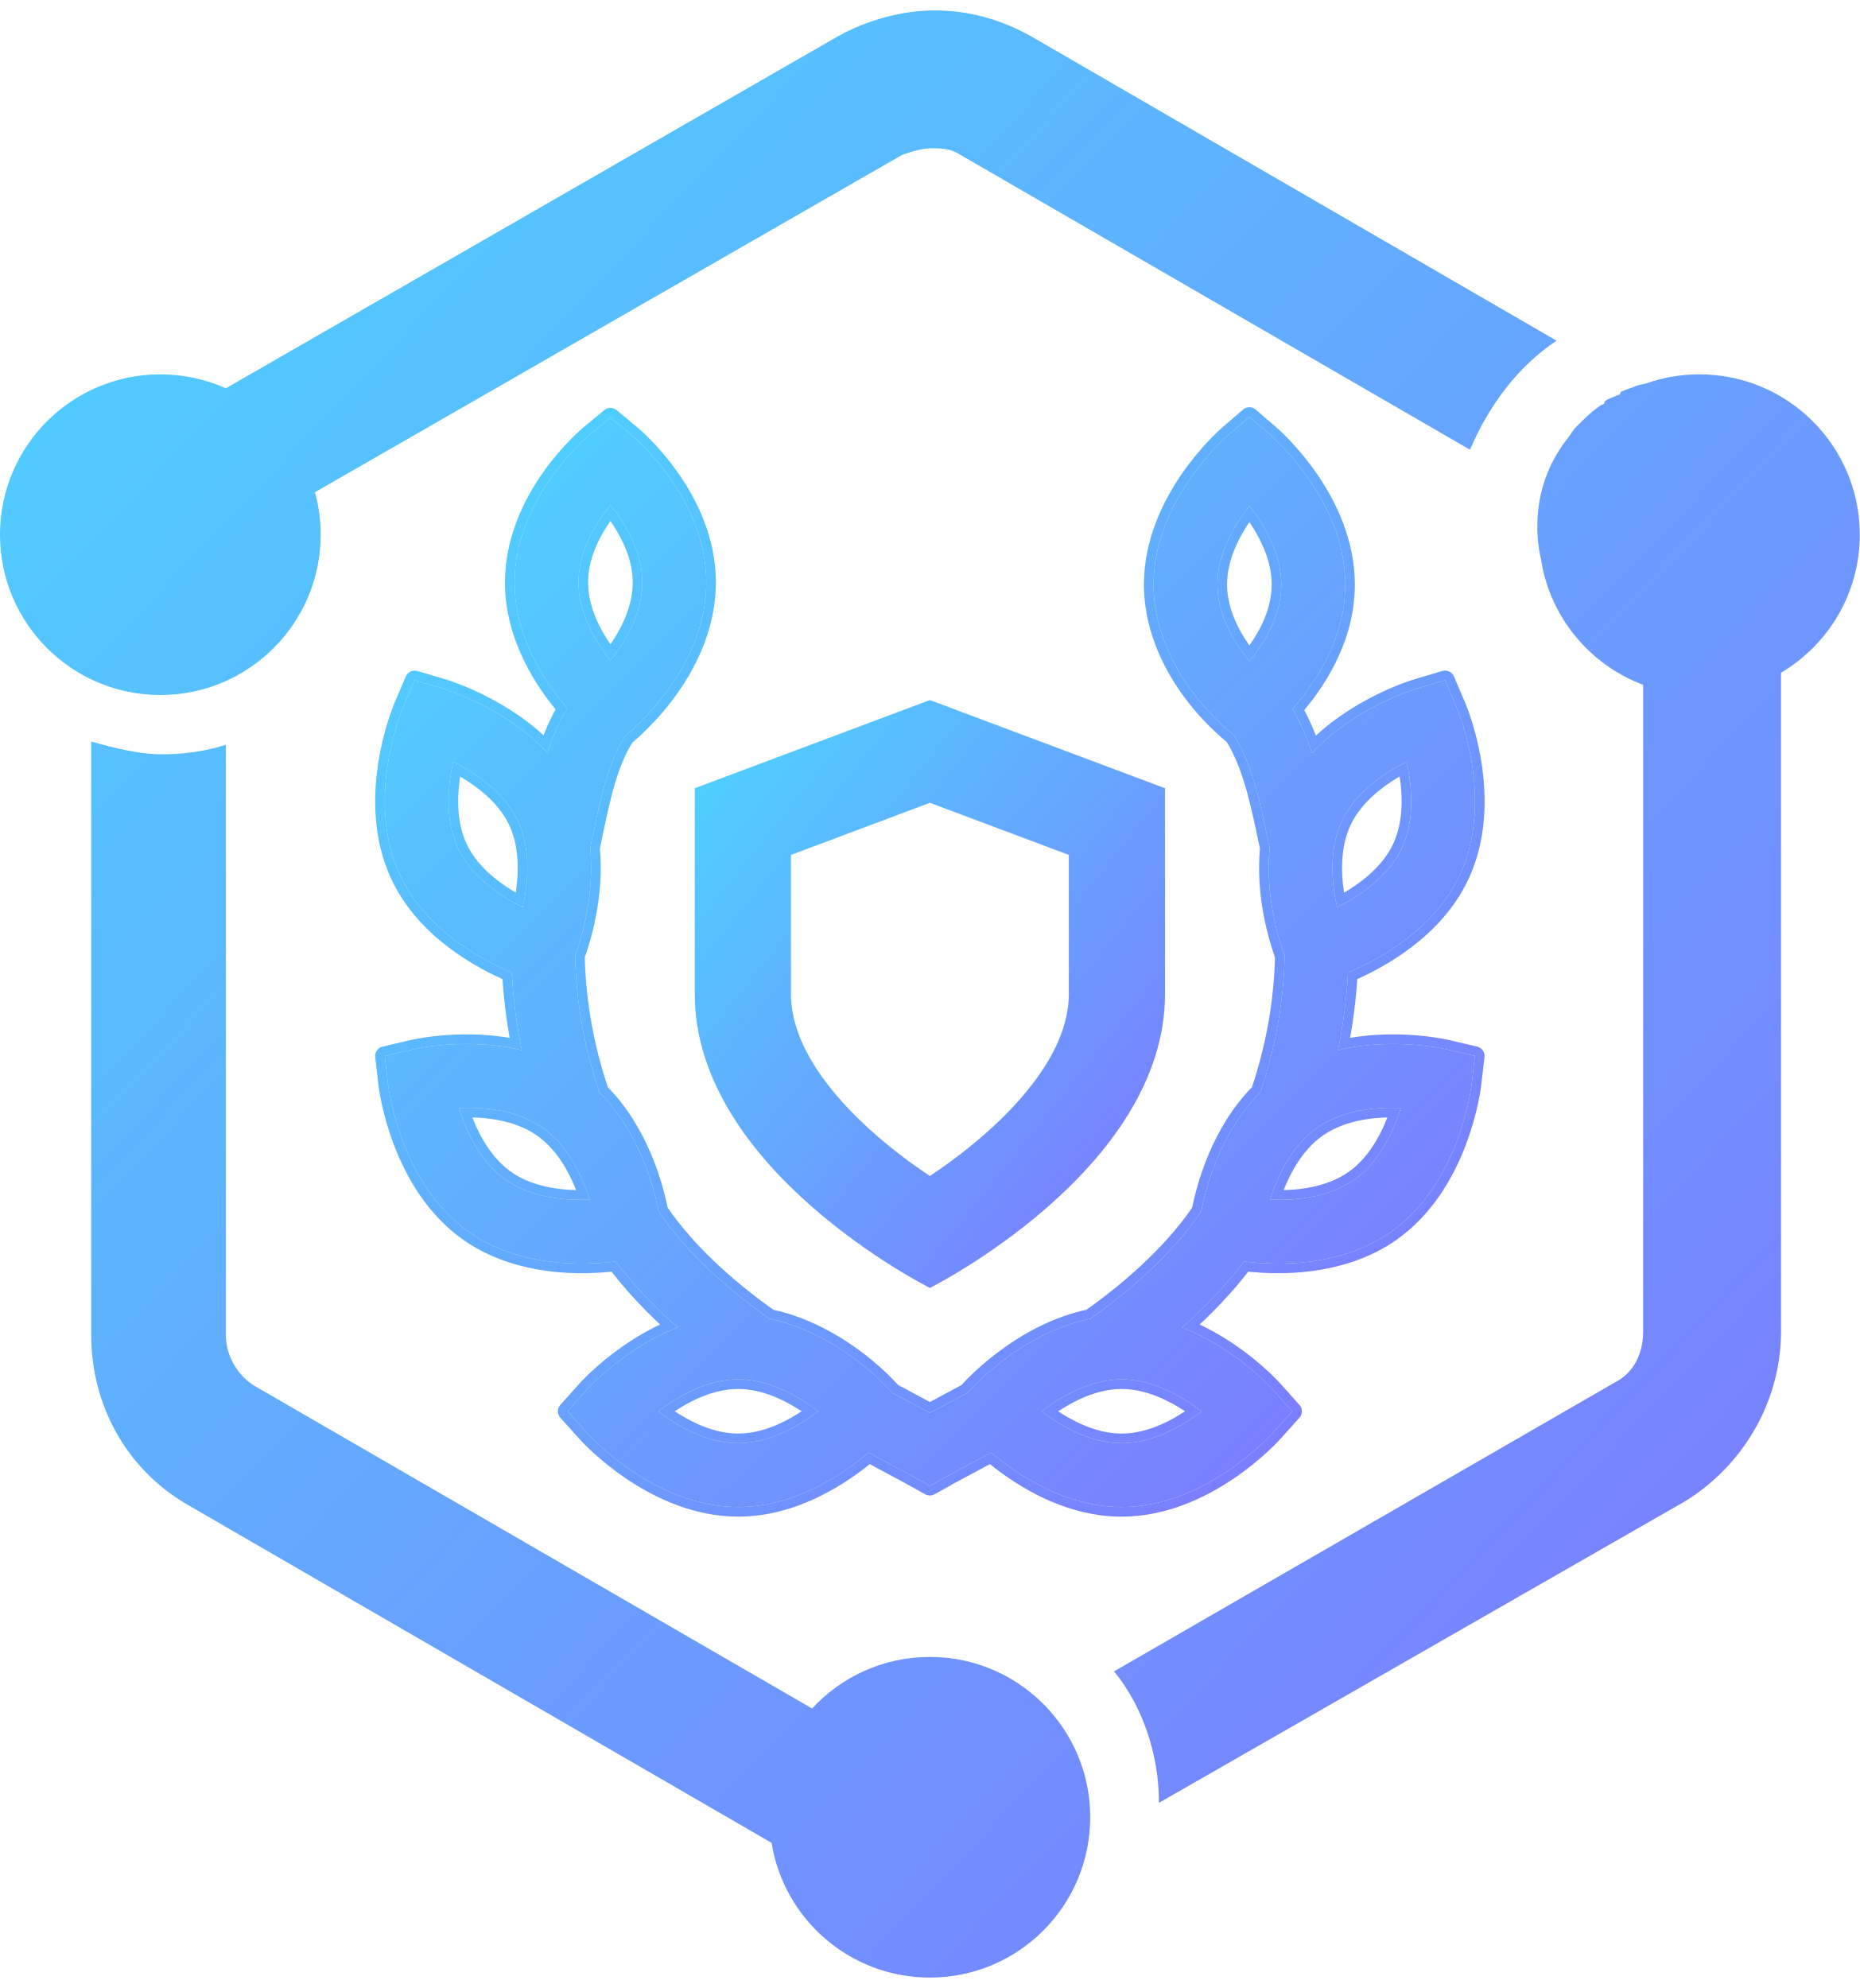
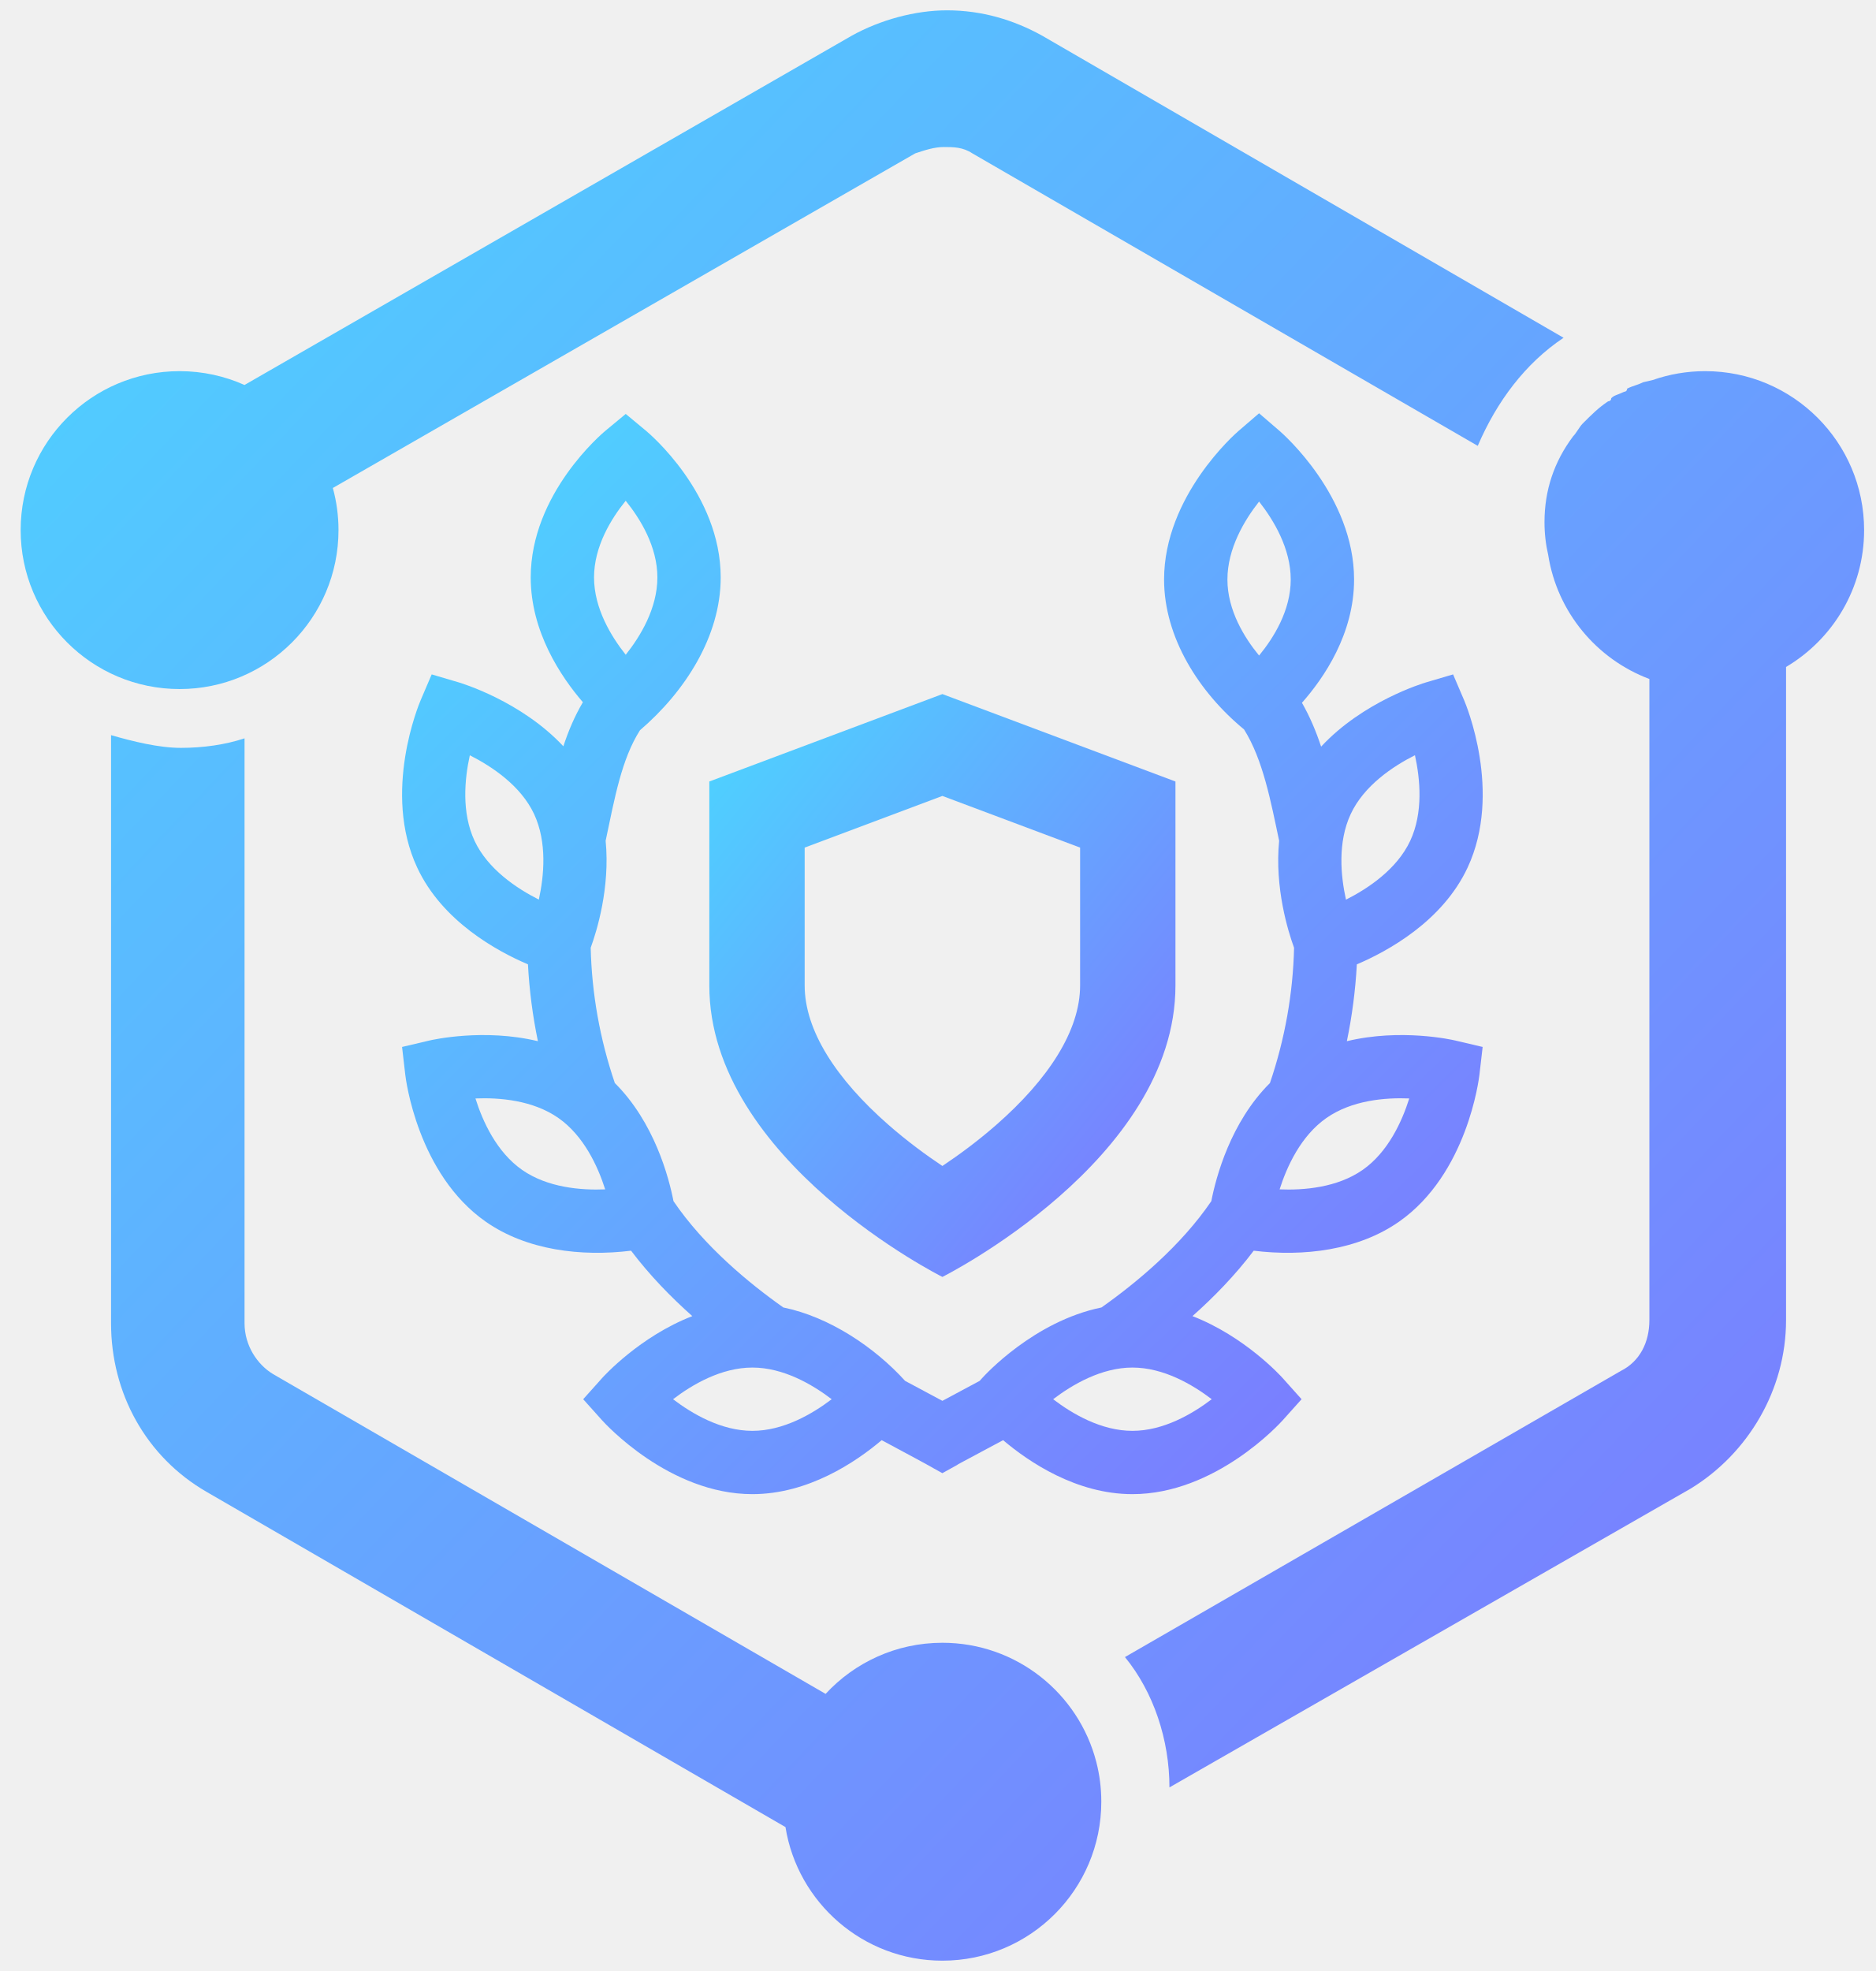
- <svg xmlns="http://www.w3.org/2000/svg" width="58" height="62" viewBox="0 0 58 62" fill="none">
-   <rect width="58" height="62" fill="#E5E5E5" />
-   <g id="new-logos">
-     <rect width="1701" height="1041" transform="translate(-831 -259)" fill="white" />
-     <g id="swift">
-       <g id="logos/shield">
-         <g id="Vector">
-           <mask id="path-1-outside-1" maskUnits="userSpaceOnUse" x="11" y="12" width="36" height="36" fill="black">
-             <rect fill="white" x="11" y="12" width="36" height="36" />
-             <path d="M45.525 27.29C46.631 24.921 45.466 22.145 45.416 22.028L45.068 21.214L44.218 21.465C44.119 21.494 42.239 22.063 40.916 23.486C40.756 23.003 40.563 22.544 40.313 22.107C41.008 21.32 41.953 19.937 41.953 18.23C41.953 15.605 39.71 13.643 39.614 13.56L38.964 13L38.313 13.56C38.218 13.643 35.975 15.605 35.975 18.23C35.975 20.055 37.076 21.779 38.491 22.945C39.091 23.9 39.336 25.227 39.596 26.447C39.451 27.93 39.876 29.295 40.065 29.813C40.031 31.256 39.776 32.685 39.306 34.068C38.064 35.304 37.607 37.035 37.461 37.784C36.501 39.196 35.093 40.36 34.005 41.128C31.875 41.563 30.326 43.267 30.252 43.349L30.173 43.437C29.764 43.657 29.32 43.892 29 44.065C28.666 43.885 28.254 43.667 27.828 43.437C26.861 42.373 25.438 41.423 23.996 41.128C22.908 40.36 21.5 39.196 20.54 37.784C20.394 37.035 19.937 35.304 18.694 34.068C18.224 32.685 17.97 31.256 17.935 29.812C18.124 29.295 18.549 27.93 18.405 26.447C18.688 25.111 18.905 23.879 19.486 22.97C20.895 21.763 22.026 20.023 22.026 18.164C22.026 15.527 19.768 13.627 19.672 13.548L19.037 13.021L18.401 13.548C18.305 13.627 16.048 15.527 16.048 18.164C16.048 19.873 16.997 21.286 17.689 22.089C17.43 22.53 17.234 22.991 17.075 23.475C15.752 22.06 13.881 21.494 13.782 21.465L12.932 21.214L12.584 22.028C12.534 22.145 11.37 24.921 12.476 27.29C13.266 28.983 14.991 29.922 15.961 30.335C16.004 31.147 16.109 31.954 16.274 32.752C14.572 32.342 12.956 32.709 12.864 32.73L12 32.933L12.102 33.814C12.117 33.941 12.488 36.929 14.632 38.429C15.921 39.331 17.641 39.535 19.206 39.342C19.787 40.112 20.461 40.803 21.133 41.4C19.487 42.038 18.357 43.279 18.294 43.349L17.699 44.014L18.294 44.678C18.379 44.772 20.406 47 23.022 47C24.783 47 26.276 45.99 27.09 45.302C29.148 46.405 28.375 45.999 28.999 46.34C30.335 45.61 28.243 46.73 30.91 45.302C31.724 45.99 33.217 47 34.979 47C37.595 47 39.621 44.772 39.706 44.678L40.301 44.014L39.706 43.349C39.643 43.279 38.513 42.038 36.868 41.4C37.54 40.803 38.214 40.112 38.795 39.342C40.36 39.535 42.08 39.331 43.368 38.429C45.513 36.929 45.881 33.94 45.896 33.813L45.998 32.933L45.134 32.73C45.043 32.709 43.427 32.342 41.726 32.752C41.891 31.954 41.996 31.147 42.04 30.335C43.009 29.922 44.735 28.983 45.525 27.29ZM19.036 15.752C19.494 16.319 20.033 17.191 20.033 18.164C20.033 19.138 19.497 20.019 19.037 20.596C18.578 20.019 18.04 19.136 18.04 18.164C18.04 17.189 18.578 16.318 19.036 15.752ZM14.281 26.449C13.866 25.559 13.968 24.502 14.132 23.758C14.829 24.111 15.738 24.715 16.154 25.607C16.569 26.497 16.468 27.553 16.303 28.298C15.606 27.946 14.698 27.341 14.281 26.449ZM15.775 36.799C14.975 36.238 14.537 35.278 14.309 34.553C15.068 34.522 16.117 34.608 16.918 35.167C17.719 35.728 18.159 36.687 18.391 37.413C17.628 37.444 16.576 37.359 15.775 36.799ZM23.022 45.009C22.044 45.009 21.133 44.475 20.526 44.014C21.133 43.551 22.044 43.018 23.022 43.018C23.999 43.018 24.91 43.551 25.517 44.014C24.91 44.476 23.999 45.009 23.022 45.009ZM43.868 23.756C44.033 24.501 44.135 25.559 43.719 26.449C43.301 27.344 42.394 27.948 41.698 28.3C41.533 27.555 41.431 26.498 41.847 25.607C42.265 24.711 43.172 24.108 43.868 23.756ZM38.964 15.777C39.425 16.363 39.96 17.254 39.96 18.23C39.96 19.204 39.422 20.065 38.964 20.621C38.507 20.065 37.968 19.202 37.968 18.23C37.968 17.254 38.503 16.363 38.964 15.777ZM34.979 45.009C34.002 45.009 33.091 44.477 32.485 44.014C33.092 43.552 34.005 43.018 34.979 43.018C35.957 43.018 36.868 43.551 37.474 44.014C36.868 44.476 35.956 45.009 34.979 45.009ZM43.689 34.553C43.46 35.279 43.023 36.24 42.225 36.799C41.424 37.359 40.372 37.444 39.61 37.413C39.841 36.687 40.282 35.728 41.083 35.168C41.883 34.608 42.931 34.522 43.689 34.553Z" />
-           </mask>
-           <path d="M45.525 27.29C46.631 24.921 45.466 22.145 45.416 22.028L45.068 21.214L44.218 21.465C44.119 21.494 42.239 22.063 40.916 23.486C40.756 23.003 40.563 22.544 40.313 22.107C41.008 21.32 41.953 19.937 41.953 18.23C41.953 15.605 39.71 13.643 39.614 13.56L38.964 13L38.313 13.56C38.218 13.643 35.975 15.605 35.975 18.23C35.975 20.055 37.076 21.779 38.491 22.945C39.091 23.9 39.336 25.227 39.596 26.447C39.451 27.93 39.876 29.295 40.065 29.813C40.031 31.256 39.776 32.685 39.306 34.068C38.064 35.304 37.607 37.035 37.461 37.784C36.501 39.196 35.093 40.36 34.005 41.128C31.875 41.563 30.326 43.267 30.252 43.349L30.173 43.437C29.764 43.657 29.32 43.892 29 44.065C28.666 43.885 28.254 43.667 27.828 43.437C26.861 42.373 25.438 41.423 23.996 41.128C22.908 40.36 21.5 39.196 20.54 37.784C20.394 37.035 19.937 35.304 18.694 34.068C18.224 32.685 17.97 31.256 17.935 29.812C18.124 29.295 18.549 27.93 18.405 26.447C18.688 25.111 18.905 23.879 19.486 22.97C20.895 21.763 22.026 20.023 22.026 18.164C22.026 15.527 19.768 13.627 19.672 13.548L19.037 13.021L18.401 13.548C18.305 13.627 16.048 15.527 16.048 18.164C16.048 19.873 16.997 21.286 17.689 22.089C17.43 22.53 17.234 22.991 17.075 23.475C15.752 22.06 13.881 21.494 13.782 21.465L12.932 21.214L12.584 22.028C12.534 22.145 11.37 24.921 12.476 27.29C13.266 28.983 14.991 29.922 15.961 30.335C16.004 31.147 16.109 31.954 16.274 32.752C14.572 32.342 12.956 32.709 12.864 32.73L12 32.933L12.102 33.814C12.117 33.941 12.488 36.929 14.632 38.429C15.921 39.331 17.641 39.535 19.206 39.342C19.787 40.112 20.461 40.803 21.133 41.4C19.487 42.038 18.357 43.279 18.294 43.349L17.699 44.014L18.294 44.678C18.379 44.772 20.406 47 23.022 47C24.783 47 26.276 45.99 27.09 45.302C29.148 46.405 28.375 45.999 28.999 46.34C30.335 45.61 28.243 46.73 30.91 45.302C31.724 45.99 33.217 47 34.979 47C37.595 47 39.621 44.772 39.706 44.678L40.301 44.014L39.706 43.349C39.643 43.279 38.513 42.038 36.868 41.4C37.54 40.803 38.214 40.112 38.795 39.342C40.36 39.535 42.08 39.331 43.368 38.429C45.513 36.929 45.881 33.94 45.896 33.813L45.998 32.933L45.134 32.73C45.043 32.709 43.427 32.342 41.726 32.752C41.891 31.954 41.996 31.147 42.04 30.335C43.009 29.922 44.735 28.983 45.525 27.29ZM19.036 15.752C19.494 16.319 20.033 17.191 20.033 18.164C20.033 19.138 19.497 20.019 19.037 20.596C18.578 20.019 18.04 19.136 18.04 18.164C18.04 17.189 18.578 16.318 19.036 15.752ZM14.281 26.449C13.866 25.559 13.968 24.502 14.132 23.758C14.829 24.111 15.738 24.715 16.154 25.607C16.569 26.497 16.468 27.553 16.303 28.298C15.606 27.946 14.698 27.341 14.281 26.449ZM15.775 36.799C14.975 36.238 14.537 35.278 14.309 34.553C15.068 34.522 16.117 34.608 16.918 35.167C17.719 35.728 18.159 36.687 18.391 37.413C17.628 37.444 16.576 37.359 15.775 36.799ZM23.022 45.009C22.044 45.009 21.133 44.475 20.526 44.014C21.133 43.551 22.044 43.018 23.022 43.018C23.999 43.018 24.91 43.551 25.517 44.014C24.91 44.476 23.999 45.009 23.022 45.009ZM43.868 23.756C44.033 24.501 44.135 25.559 43.719 26.449C43.301 27.344 42.394 27.948 41.698 28.3C41.533 27.555 41.431 26.498 41.847 25.607C42.265 24.711 43.172 24.108 43.868 23.756ZM38.964 15.777C39.425 16.363 39.96 17.254 39.96 18.23C39.96 19.204 39.422 20.065 38.964 20.621C38.507 20.065 37.968 19.202 37.968 18.23C37.968 17.254 38.503 16.363 38.964 15.777ZM34.979 45.009C34.002 45.009 33.091 44.477 32.485 44.014C33.092 43.552 34.005 43.018 34.979 43.018C35.957 43.018 36.868 43.551 37.474 44.014C36.868 44.476 35.956 45.009 34.979 45.009ZM43.689 34.553C43.46 35.279 43.023 36.24 42.225 36.799C41.424 37.359 40.372 37.444 39.61 37.413C39.841 36.687 40.282 35.728 41.083 35.168C41.883 34.608 42.931 34.522 43.689 34.553Z" fill="url(#paint0_linear)" />
-           <path d="M45.525 27.29C46.631 24.921 45.466 22.145 45.416 22.028L45.068 21.214L44.218 21.465C44.119 21.494 42.239 22.063 40.916 23.486C40.756 23.003 40.563 22.544 40.313 22.107C41.008 21.32 41.953 19.937 41.953 18.23C41.953 15.605 39.71 13.643 39.614 13.56L38.964 13L38.313 13.56C38.218 13.643 35.975 15.605 35.975 18.23C35.975 20.055 37.076 21.779 38.491 22.945C39.091 23.9 39.336 25.227 39.596 26.447C39.451 27.93 39.876 29.295 40.065 29.813C40.031 31.256 39.776 32.685 39.306 34.068C38.064 35.304 37.607 37.035 37.461 37.784C36.501 39.196 35.093 40.36 34.005 41.128C31.875 41.563 30.326 43.267 30.252 43.349L30.173 43.437C29.764 43.657 29.32 43.892 29 44.065C28.666 43.885 28.254 43.667 27.828 43.437C26.861 42.373 25.438 41.423 23.996 41.128C22.908 40.36 21.5 39.196 20.54 37.784C20.394 37.035 19.937 35.304 18.694 34.068C18.224 32.685 17.97 31.256 17.935 29.812C18.124 29.295 18.549 27.93 18.405 26.447C18.688 25.111 18.905 23.879 19.486 22.97C20.895 21.763 22.026 20.023 22.026 18.164C22.026 15.527 19.768 13.627 19.672 13.548L19.037 13.021L18.401 13.548C18.305 13.627 16.048 15.527 16.048 18.164C16.048 19.873 16.997 21.286 17.689 22.089C17.43 22.53 17.234 22.991 17.075 23.475C15.752 22.06 13.881 21.494 13.782 21.465L12.932 21.214L12.584 22.028C12.534 22.145 11.37 24.921 12.476 27.29C13.266 28.983 14.991 29.922 15.961 30.335C16.004 31.147 16.109 31.954 16.274 32.752C14.572 32.342 12.956 32.709 12.864 32.73L12 32.933L12.102 33.814C12.117 33.941 12.488 36.929 14.632 38.429C15.921 39.331 17.641 39.535 19.206 39.342C19.787 40.112 20.461 40.803 21.133 41.4C19.487 42.038 18.357 43.279 18.294 43.349L17.699 44.014L18.294 44.678C18.379 44.772 20.406 47 23.022 47C24.783 47 26.276 45.99 27.09 45.302C29.148 46.405 28.375 45.999 28.999 46.34C30.335 45.61 28.243 46.73 30.91 45.302C31.724 45.99 33.217 47 34.979 47C37.595 47 39.621 44.772 39.706 44.678L40.301 44.014L39.706 43.349C39.643 43.279 38.513 42.038 36.868 41.4C37.54 40.803 38.214 40.112 38.795 39.342C40.36 39.535 42.08 39.331 43.368 38.429C45.513 36.929 45.881 33.94 45.896 33.813L45.998 32.933L45.134 32.73C45.043 32.709 43.427 32.342 41.726 32.752C41.891 31.954 41.996 31.147 42.04 30.335C43.009 29.922 44.735 28.983 45.525 27.29ZM19.036 15.752C19.494 16.319 20.033 17.191 20.033 18.164C20.033 19.138 19.497 20.019 19.037 20.596C18.578 20.019 18.04 19.136 18.04 18.164C18.04 17.189 18.578 16.318 19.036 15.752ZM14.281 26.449C13.866 25.559 13.968 24.502 14.132 23.758C14.829 24.111 15.738 24.715 16.154 25.607C16.569 26.497 16.468 27.553 16.303 28.298C15.606 27.946 14.698 27.341 14.281 26.449ZM15.775 36.799C14.975 36.238 14.537 35.278 14.309 34.553C15.068 34.522 16.117 34.608 16.918 35.167C17.719 35.728 18.159 36.687 18.391 37.413C17.628 37.444 16.576 37.359 15.775 36.799ZM23.022 45.009C22.044 45.009 21.133 44.475 20.526 44.014C21.133 43.551 22.044 43.018 23.022 43.018C23.999 43.018 24.91 43.551 25.517 44.014C24.91 44.476 23.999 45.009 23.022 45.009ZM43.868 23.756C44.033 24.501 44.135 25.559 43.719 26.449C43.301 27.344 42.394 27.948 41.698 28.3C41.533 27.555 41.431 26.498 41.847 25.607C42.265 24.711 43.172 24.108 43.868 23.756ZM38.964 15.777C39.425 16.363 39.96 17.254 39.96 18.23C39.96 19.204 39.422 20.065 38.964 20.621C38.507 20.065 37.968 19.202 37.968 18.23C37.968 17.254 38.503 16.363 38.964 15.777ZM34.979 45.009C34.002 45.009 33.091 44.477 32.485 44.014C33.092 43.552 34.005 43.018 34.979 43.018C35.957 43.018 36.868 43.551 37.474 44.014C36.868 44.476 35.956 45.009 34.979 45.009ZM43.689 34.553C43.46 35.279 43.023 36.24 42.225 36.799C41.424 37.359 40.372 37.444 39.61 37.413C39.841 36.687 40.282 35.728 41.083 35.168C41.883 34.608 42.931 34.522 43.689 34.553Z" stroke="url(#paint1_linear)" stroke-width="0.6" stroke-linecap="round" stroke-linejoin="round" mask="url(#path-1-outside-1)" />
-         </g>
-         <path id="Path (Stroke)" fill-rule="evenodd" clip-rule="evenodd" d="M29 40.167C29 40.167 36.333 36.5 36.333 31V24.583L29 21.833L21.667 24.583V31C21.667 36.5 29 40.167 29 40.167ZM24.667 26.662V31C24.667 32.411 25.655 33.941 27.309 35.388C27.894 35.9 28.488 36.335 29 36.677C29.512 36.335 30.106 35.9 30.691 35.388C32.345 33.941 33.333 32.411 33.333 31V26.662L29 25.037L24.667 26.662ZM30.346 37.486C30.349 37.487 30.35 37.487 30.349 37.487L30.347 37.486L30.346 37.486Z" fill="url(#paint2_linear)" />
-         <path id="Union" fill-rule="evenodd" clip-rule="evenodd" d="M5 11.675C5.728 11.675 6.419 11.831 7.043 12.11L26.144 1.125C27.044 0.625 28.144 0.325 29.144 0.325C30.244 0.325 31.244 0.625 32.144 1.125L48.544 10.625C47.344 11.425 46.444 12.625 45.844 14.025L29.944 4.825C29.644 4.625 29.344 4.625 29.044 4.625H29.044C28.744 4.625 28.444 4.725 28.144 4.825L9.823 15.35C9.938 15.772 10 16.216 10 16.675C10 19.436 7.761 21.675 5 21.675C2.239 21.675 0 19.436 0 16.675C0 13.914 2.239 11.675 5 11.675ZM51.349 11.954C51.866 11.773 52.422 11.675 53 11.675C55.761 11.675 58 13.914 58 16.675C58 18.508 57.014 20.11 55.544 20.98V41.525C55.544 43.725 54.344 45.725 52.544 46.825L36.144 56.225C36.144 54.725 35.644 53.225 34.744 52.125L50.344 43.125C50.944 42.825 51.244 42.225 51.244 41.525V21.358C49.585 20.735 48.344 19.256 48.061 17.459C47.984 17.128 47.944 16.782 47.944 16.425C47.944 15.425 48.244 14.525 48.844 13.725C48.894 13.675 48.944 13.6 48.994 13.525C49.044 13.45 49.094 13.375 49.144 13.325C49.444 13.025 49.644 12.825 49.944 12.625C49.944 12.625 50.044 12.625 50.044 12.525C50.106 12.463 50.167 12.44 50.253 12.407C50.306 12.387 50.367 12.363 50.444 12.325C50.444 12.325 50.544 12.325 50.544 12.225C50.644 12.175 50.719 12.15 50.794 12.125C50.869 12.1 50.944 12.075 51.044 12.025C51.14 12.001 51.242 11.977 51.349 11.954ZM33.844 55.431C33.946 55.828 34 56.245 34 56.675C34 59.437 31.761 61.675 29 61.675C26.51 61.675 24.445 59.855 24.063 57.473L5.844 46.925C3.944 45.825 2.844 43.825 2.844 41.625V23.125C3.544 23.325 4.344 23.525 5.044 23.525C5.744 23.525 6.444 23.425 7.044 23.225V41.625C7.044 42.325 7.444 42.925 7.944 43.225L25.326 53.283C26.24 52.294 27.548 51.675 29 51.675C31.329 51.675 33.286 53.267 33.842 55.423L33.844 55.425L33.844 55.425V55.431Z" fill="url(#paint3_linear)" />
-       </g>
-     </g>
-   </g>
+ <svg xmlns="http://www.w3.org/2000/svg" width="59" height="62" viewBox="0 0 59 62" fill="none">
+   <path d="M46.175 27.29C47.281 24.921 46.116 22.145 46.066 22.028L45.718 21.214L44.868 21.465C44.769 21.494 42.889 22.063 41.566 23.486C41.406 23.003 41.213 22.544 40.963 22.107C41.658 21.32 42.603 19.937 42.603 18.23C42.603 15.605 40.36 13.643 40.264 13.56L39.614 13L38.963 13.56C38.868 13.643 36.625 15.605 36.625 18.23C36.625 20.055 37.726 21.779 39.141 22.945C39.741 23.9 39.986 25.227 40.245 26.447C40.101 27.93 40.526 29.295 40.715 29.813C40.681 31.256 40.426 32.685 39.956 34.068C38.714 35.304 38.257 37.035 38.111 37.784C37.151 39.196 35.743 40.36 34.655 41.128C32.525 41.563 30.976 43.267 30.902 43.349L30.823 43.437C30.414 43.657 29.97 43.892 29.65 44.065C29.315 43.885 28.904 43.667 28.477 43.437C27.511 42.373 26.088 41.423 24.646 41.128C23.558 40.36 22.149 39.196 21.19 37.784C21.044 37.035 20.587 35.304 19.344 34.068C18.874 32.685 18.619 31.256 18.585 29.812C18.774 29.295 19.199 27.93 19.055 26.447C19.338 25.111 19.555 23.879 20.136 22.97C21.545 21.763 22.675 20.023 22.675 18.164C22.675 15.527 20.418 13.627 20.322 13.548L19.687 13.021L19.051 13.548C18.955 13.627 16.698 15.527 16.698 18.164C16.698 19.873 17.647 21.286 18.339 22.089C18.079 22.53 17.884 22.991 17.725 23.475C16.402 22.06 14.531 21.494 14.432 21.465L13.582 21.214L13.234 22.028C13.184 22.145 12.02 24.921 13.126 27.29C13.915 28.983 15.641 29.922 16.611 30.335C16.654 31.147 16.759 31.954 16.924 32.752C15.222 32.342 13.605 32.709 13.514 32.73L12.65 32.933L12.752 33.814C12.767 33.941 13.137 36.929 15.282 38.429C16.571 39.331 18.291 39.535 19.855 39.342C20.437 40.112 21.11 40.803 21.782 41.4C20.137 42.038 19.007 43.279 18.944 43.349L18.349 44.014L18.944 44.678C19.029 44.772 21.055 47 23.672 47C25.433 47 26.926 45.99 27.74 45.302C29.798 46.405 29.025 45.999 29.649 46.34C30.985 45.61 28.893 46.73 31.56 45.302C32.374 45.99 33.867 47 35.629 47C38.245 47 40.271 44.772 40.356 44.678L40.951 44.014L40.356 43.349C40.293 43.279 39.163 42.038 37.518 41.4C38.19 40.803 38.864 40.112 39.445 39.342C41.01 39.535 42.73 39.331 44.018 38.429C46.163 36.929 46.531 33.94 46.546 33.813L46.648 32.933L45.784 32.73C45.693 32.709 44.077 32.342 42.376 32.752C42.541 31.954 42.646 31.147 42.69 30.335C43.659 29.922 45.385 28.983 46.175 27.29ZM19.686 15.752C20.144 16.319 20.683 17.191 20.683 18.164C20.683 19.138 20.147 20.019 19.687 20.596C19.228 20.019 18.69 19.136 18.69 18.164C18.69 17.189 19.228 16.318 19.686 15.752ZM14.931 26.449C14.516 25.559 14.618 24.502 14.782 23.758C15.479 24.111 16.387 24.715 16.804 25.607C17.219 26.497 17.117 27.553 16.953 28.298C16.256 27.946 15.348 27.341 14.931 26.449ZM16.425 36.799C15.624 36.238 15.187 35.278 14.959 34.553C15.718 34.522 16.767 34.608 17.568 35.167C18.369 35.728 18.809 36.687 19.041 37.413C18.278 37.444 17.226 37.359 16.425 36.799ZM23.672 45.009C22.694 45.009 21.782 44.475 21.176 44.014C21.783 43.551 22.694 43.018 23.672 43.018C24.649 43.018 25.56 43.551 26.167 44.014C25.56 44.476 24.649 45.009 23.672 45.009ZM44.518 23.756C44.682 24.501 44.785 25.559 44.369 26.449C43.951 27.344 43.044 27.948 42.348 28.3C42.183 27.555 42.081 26.498 42.497 25.607C42.915 24.711 43.822 24.108 44.518 23.756ZM39.614 15.777C40.075 16.363 40.61 17.254 40.61 18.23C40.61 19.204 40.072 20.065 39.614 20.621C39.157 20.065 38.618 19.202 38.618 18.23C38.618 17.254 39.153 16.363 39.614 15.777ZM35.629 45.009C34.652 45.009 33.741 44.477 33.135 44.014C33.742 43.552 34.655 43.018 35.629 43.018C36.607 43.018 37.518 43.551 38.124 44.014C37.517 44.476 36.606 45.009 35.629 45.009ZM44.339 34.553C44.11 35.279 43.673 36.24 42.875 36.799C42.074 37.359 41.022 37.444 40.26 37.413C40.491 36.687 40.931 35.728 41.732 35.168C42.533 34.608 43.581 34.522 44.339 34.553Z" fill="url(#paint0_linear)" />
+   <path fill-rule="evenodd" clip-rule="evenodd" d="M29.65 40.167C29.65 40.167 36.983 36.5 36.983 31V24.583L29.65 21.833L22.317 24.583V31C22.317 36.5 29.65 40.167 29.65 40.167ZM25.317 26.662V31C25.317 32.411 26.305 33.941 27.959 35.388C28.544 35.9 29.138 36.335 29.65 36.677C30.162 36.335 30.756 35.9 31.341 35.388C32.995 33.941 33.983 32.411 33.983 31V26.662L29.65 25.037L25.317 26.662ZM30.999 37.487C31 37.487 30.999 37.487 30.996 37.486L30.999 37.487Z" fill="url(#paint1_linear)" />
+   <path fill-rule="evenodd" clip-rule="evenodd" d="M5.65 11.675C6.378 11.675 7.069 11.831 7.693 12.11L26.794 1.125C27.694 0.625 28.794 0.325 29.794 0.325C30.894 0.325 31.894 0.625 32.794 1.125L49.194 10.625C47.994 11.425 47.094 12.625 46.494 14.025L30.594 4.825C30.294 4.625 29.994 4.625 29.694 4.625H29.694C29.394 4.625 29.094 4.725 28.794 4.825L10.472 15.35C10.588 15.772 10.65 16.216 10.65 16.675C10.65 19.436 8.411 21.675 5.65 21.675C2.888 21.675 0.65 19.436 0.65 16.675C0.65 13.914 2.888 11.675 5.65 11.675ZM51.999 11.954C52.516 11.773 53.071 11.675 53.65 11.675C56.411 11.675 58.65 13.914 58.65 16.675C58.65 18.508 57.664 20.11 56.194 20.98V41.525C56.194 43.725 54.994 45.725 53.194 46.825L36.794 56.225C36.794 54.725 36.294 53.225 35.394 52.125L50.994 43.125C51.594 42.825 51.894 42.225 51.894 41.525V21.358C50.234 20.735 48.994 19.256 48.711 17.459C48.634 17.128 48.594 16.782 48.594 16.425C48.594 15.425 48.894 14.525 49.494 13.725C49.544 13.675 49.594 13.6 49.644 13.525C49.694 13.45 49.744 13.375 49.794 13.325C50.094 13.025 50.294 12.825 50.594 12.625C50.594 12.625 50.694 12.625 50.694 12.525C50.756 12.463 50.817 12.44 50.903 12.407C50.956 12.387 51.017 12.363 51.094 12.325C51.094 12.325 51.194 12.325 51.194 12.225C51.294 12.175 51.369 12.15 51.444 12.125C51.519 12.1 51.594 12.075 51.694 12.025C51.79 12.001 51.892 11.977 51.999 11.954ZM34.494 55.431C34.596 55.828 34.65 56.245 34.65 56.675C34.65 59.437 32.411 61.675 29.65 61.675C27.16 61.675 25.095 59.855 24.713 57.473L6.494 46.925C4.594 45.825 3.494 43.825 3.494 41.625V23.125C4.194 23.325 4.994 23.525 5.694 23.525C6.394 23.525 7.094 23.425 7.694 23.225V41.625C7.694 42.325 8.094 42.925 8.594 43.225L25.976 53.283C26.89 52.294 28.198 51.675 29.65 51.675C31.979 51.675 33.936 53.267 34.492 55.423L34.493 55.425L34.494 55.425V55.431Z" fill="url(#paint2_linear)" />
  <defs>
-     <linearGradient id="paint0_linear" x1="8.169" y1="11.796" x2="59.239" y2="63.164" gradientUnits="userSpaceOnUse">
+     <linearGradient id="paint0_linear" x1="8.819" y1="11.796" x2="59.889" y2="63.164" gradientUnits="userSpaceOnUse">
      <stop stop-color="#47DEFF" />
      <stop offset="1" stop-color="#9847FF" />
    </linearGradient>
-     <linearGradient id="paint1_linear" x1="8.169" y1="11.796" x2="59.239" y2="63.164" gradientUnits="userSpaceOnUse">
+     <linearGradient id="paint1_linear" x1="20.664" y1="21.184" x2="47.565" y2="42.83" gradientUnits="userSpaceOnUse">
      <stop stop-color="#47DEFF" />
      <stop offset="1" stop-color="#9847FF" />
    </linearGradient>
-     <linearGradient id="paint2_linear" x1="20.014" y1="21.184" x2="46.915" y2="42.83" gradientUnits="userSpaceOnUse">
-       <stop stop-color="#47DEFF" />
-       <stop offset="1" stop-color="#9847FF" />
-     </linearGradient>
-     <linearGradient id="paint3_linear" x1="-6.535" y1="-1.848" x2="85.501" y2="85.671" gradientUnits="userSpaceOnUse">
+     <linearGradient id="paint2_linear" x1="-5.886" y1="-1.848" x2="86.151" y2="85.671" gradientUnits="userSpaceOnUse">
      <stop stop-color="#47DEFF" />
      <stop offset="1" stop-color="#9847FF" />
    </linearGradient>
  </defs>
</svg>
